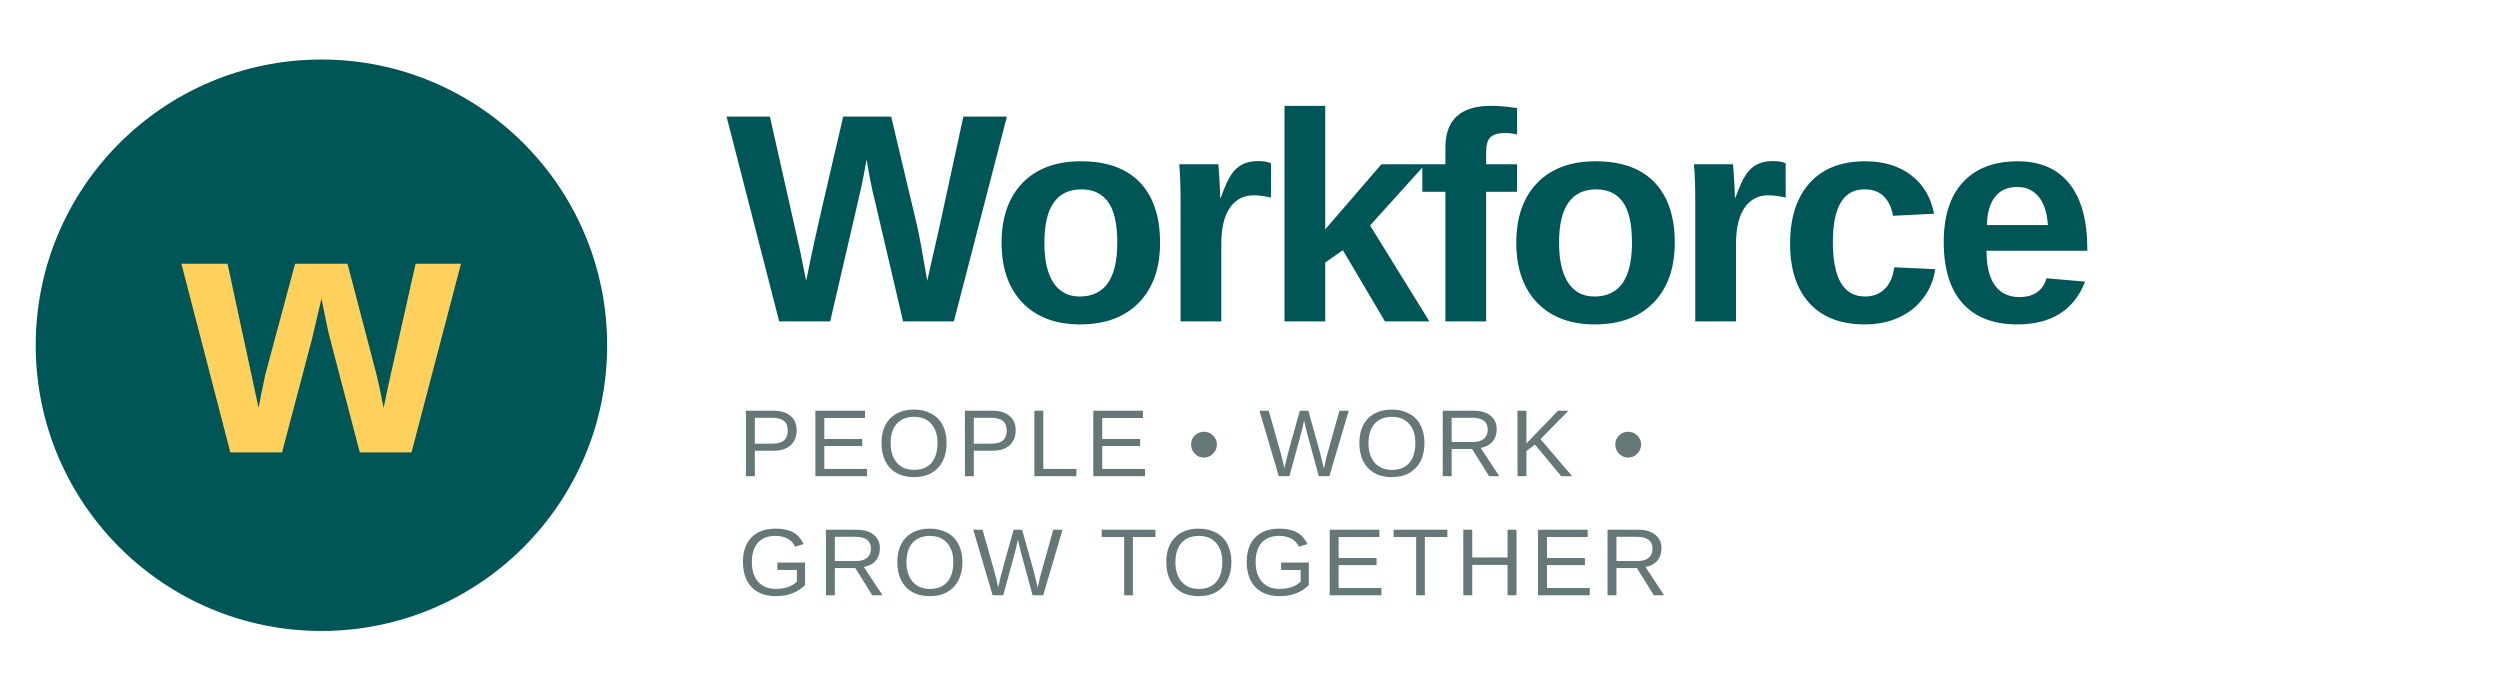
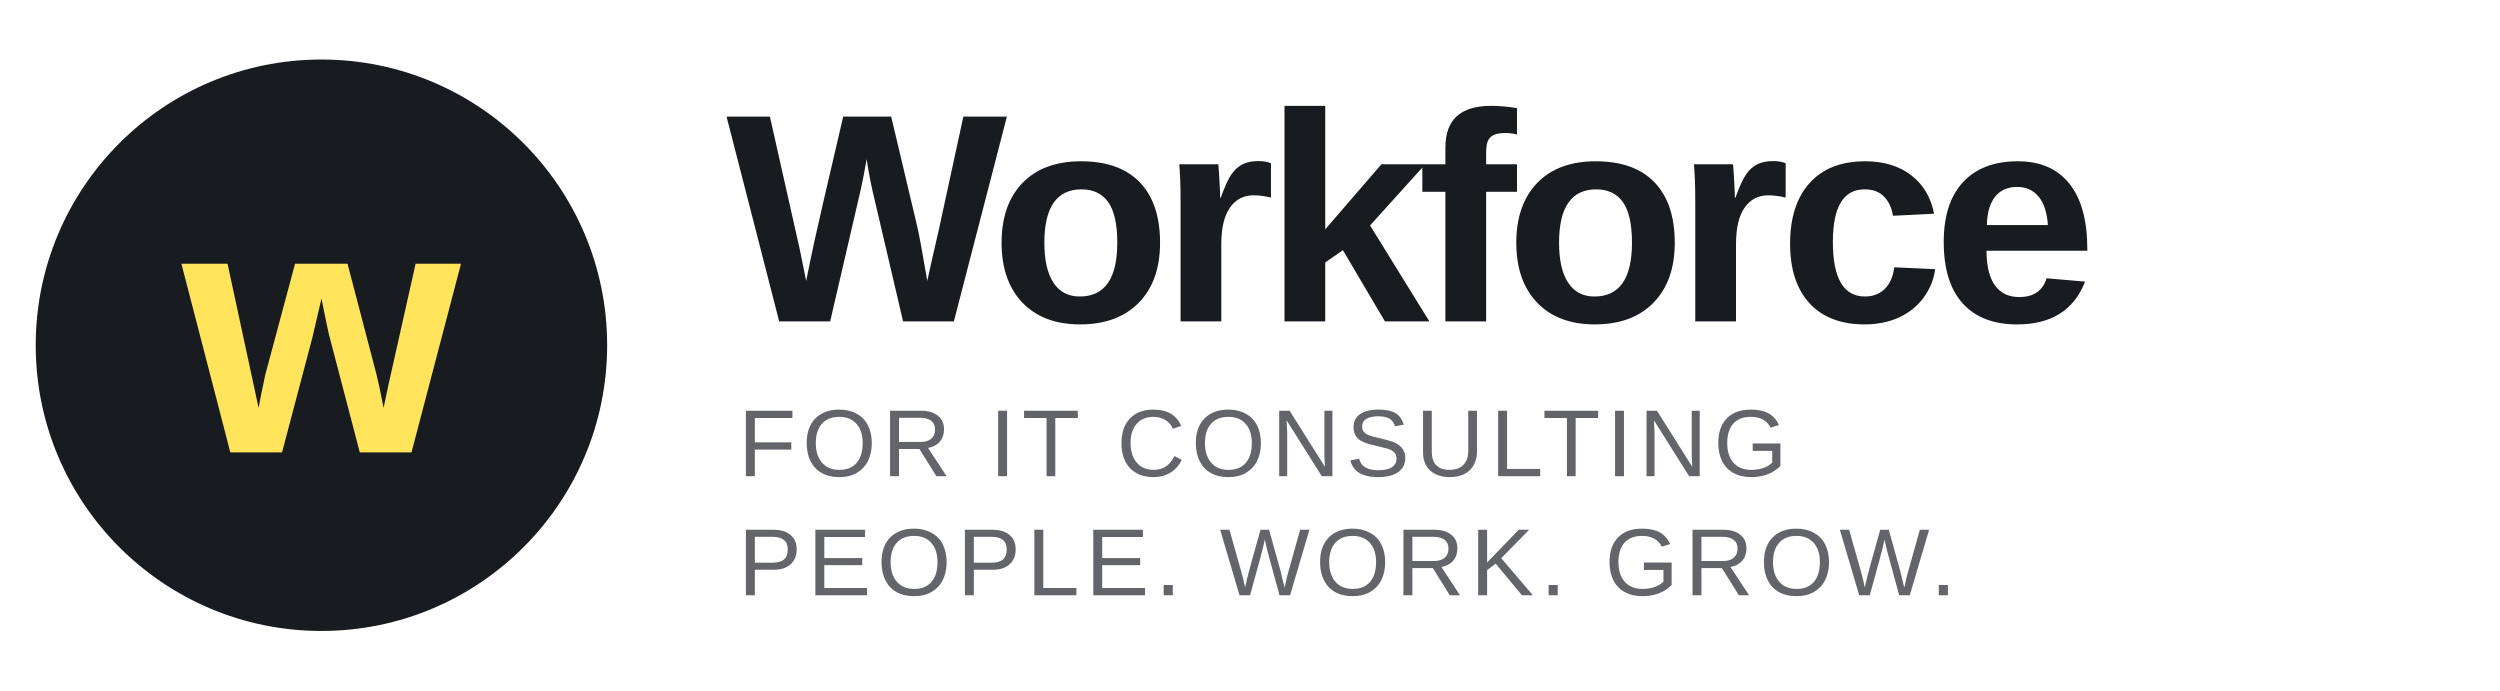
<svg xmlns="http://www.w3.org/2000/svg" width="210" height="58" viewBox="0 0 210 58" role="img" aria-label="Workforce">
-   <circle cx="27" cy="29" r="24" fill="#005557" />
-   <text x="27" y="38" text-anchor="middle" fill="#ffd15c" font-family="Arial,sans-serif" font-size="30" font-weight="700">w</text>
-   <text x="61" y="27" fill="#005557" font-family="Arial,sans-serif" font-size="25" font-weight="700" letter-spacing="-1">Workforce</text>
-   <text x="62" y="40" fill="#667777" font-family="Arial,sans-serif" font-size="8" letter-spacing=".5">PEOPLE • WORK •</text>
-   <text x="62" y="50" fill="#667777" font-family="Arial,sans-serif" font-size="8" letter-spacing=".5">GROW TOGETHER</text>
+   <circle cx="27" cy="29" r="24" fill="#181b20" />
+   <text x="27" y="38" text-anchor="middle" fill="#ffe45c" font-family="Arial,sans-serif" font-size="30" font-weight="700">w</text>
+   <text x="61" y="27" fill="#181b20" font-family="Arial,sans-serif" font-size="25" font-weight="700" letter-spacing="-1">Workforce</text>
+   <text x="62" y="40" fill="#63656b" font-family="Arial,sans-serif" font-size="8" letter-spacing=".5">FOR IT CONSULTING</text>
+   <text x="62" y="50" fill="#63656b" font-family="Arial,sans-serif" font-size="8" letter-spacing=".5">PEOPLE. WORK. GROW.</text>
</svg>
